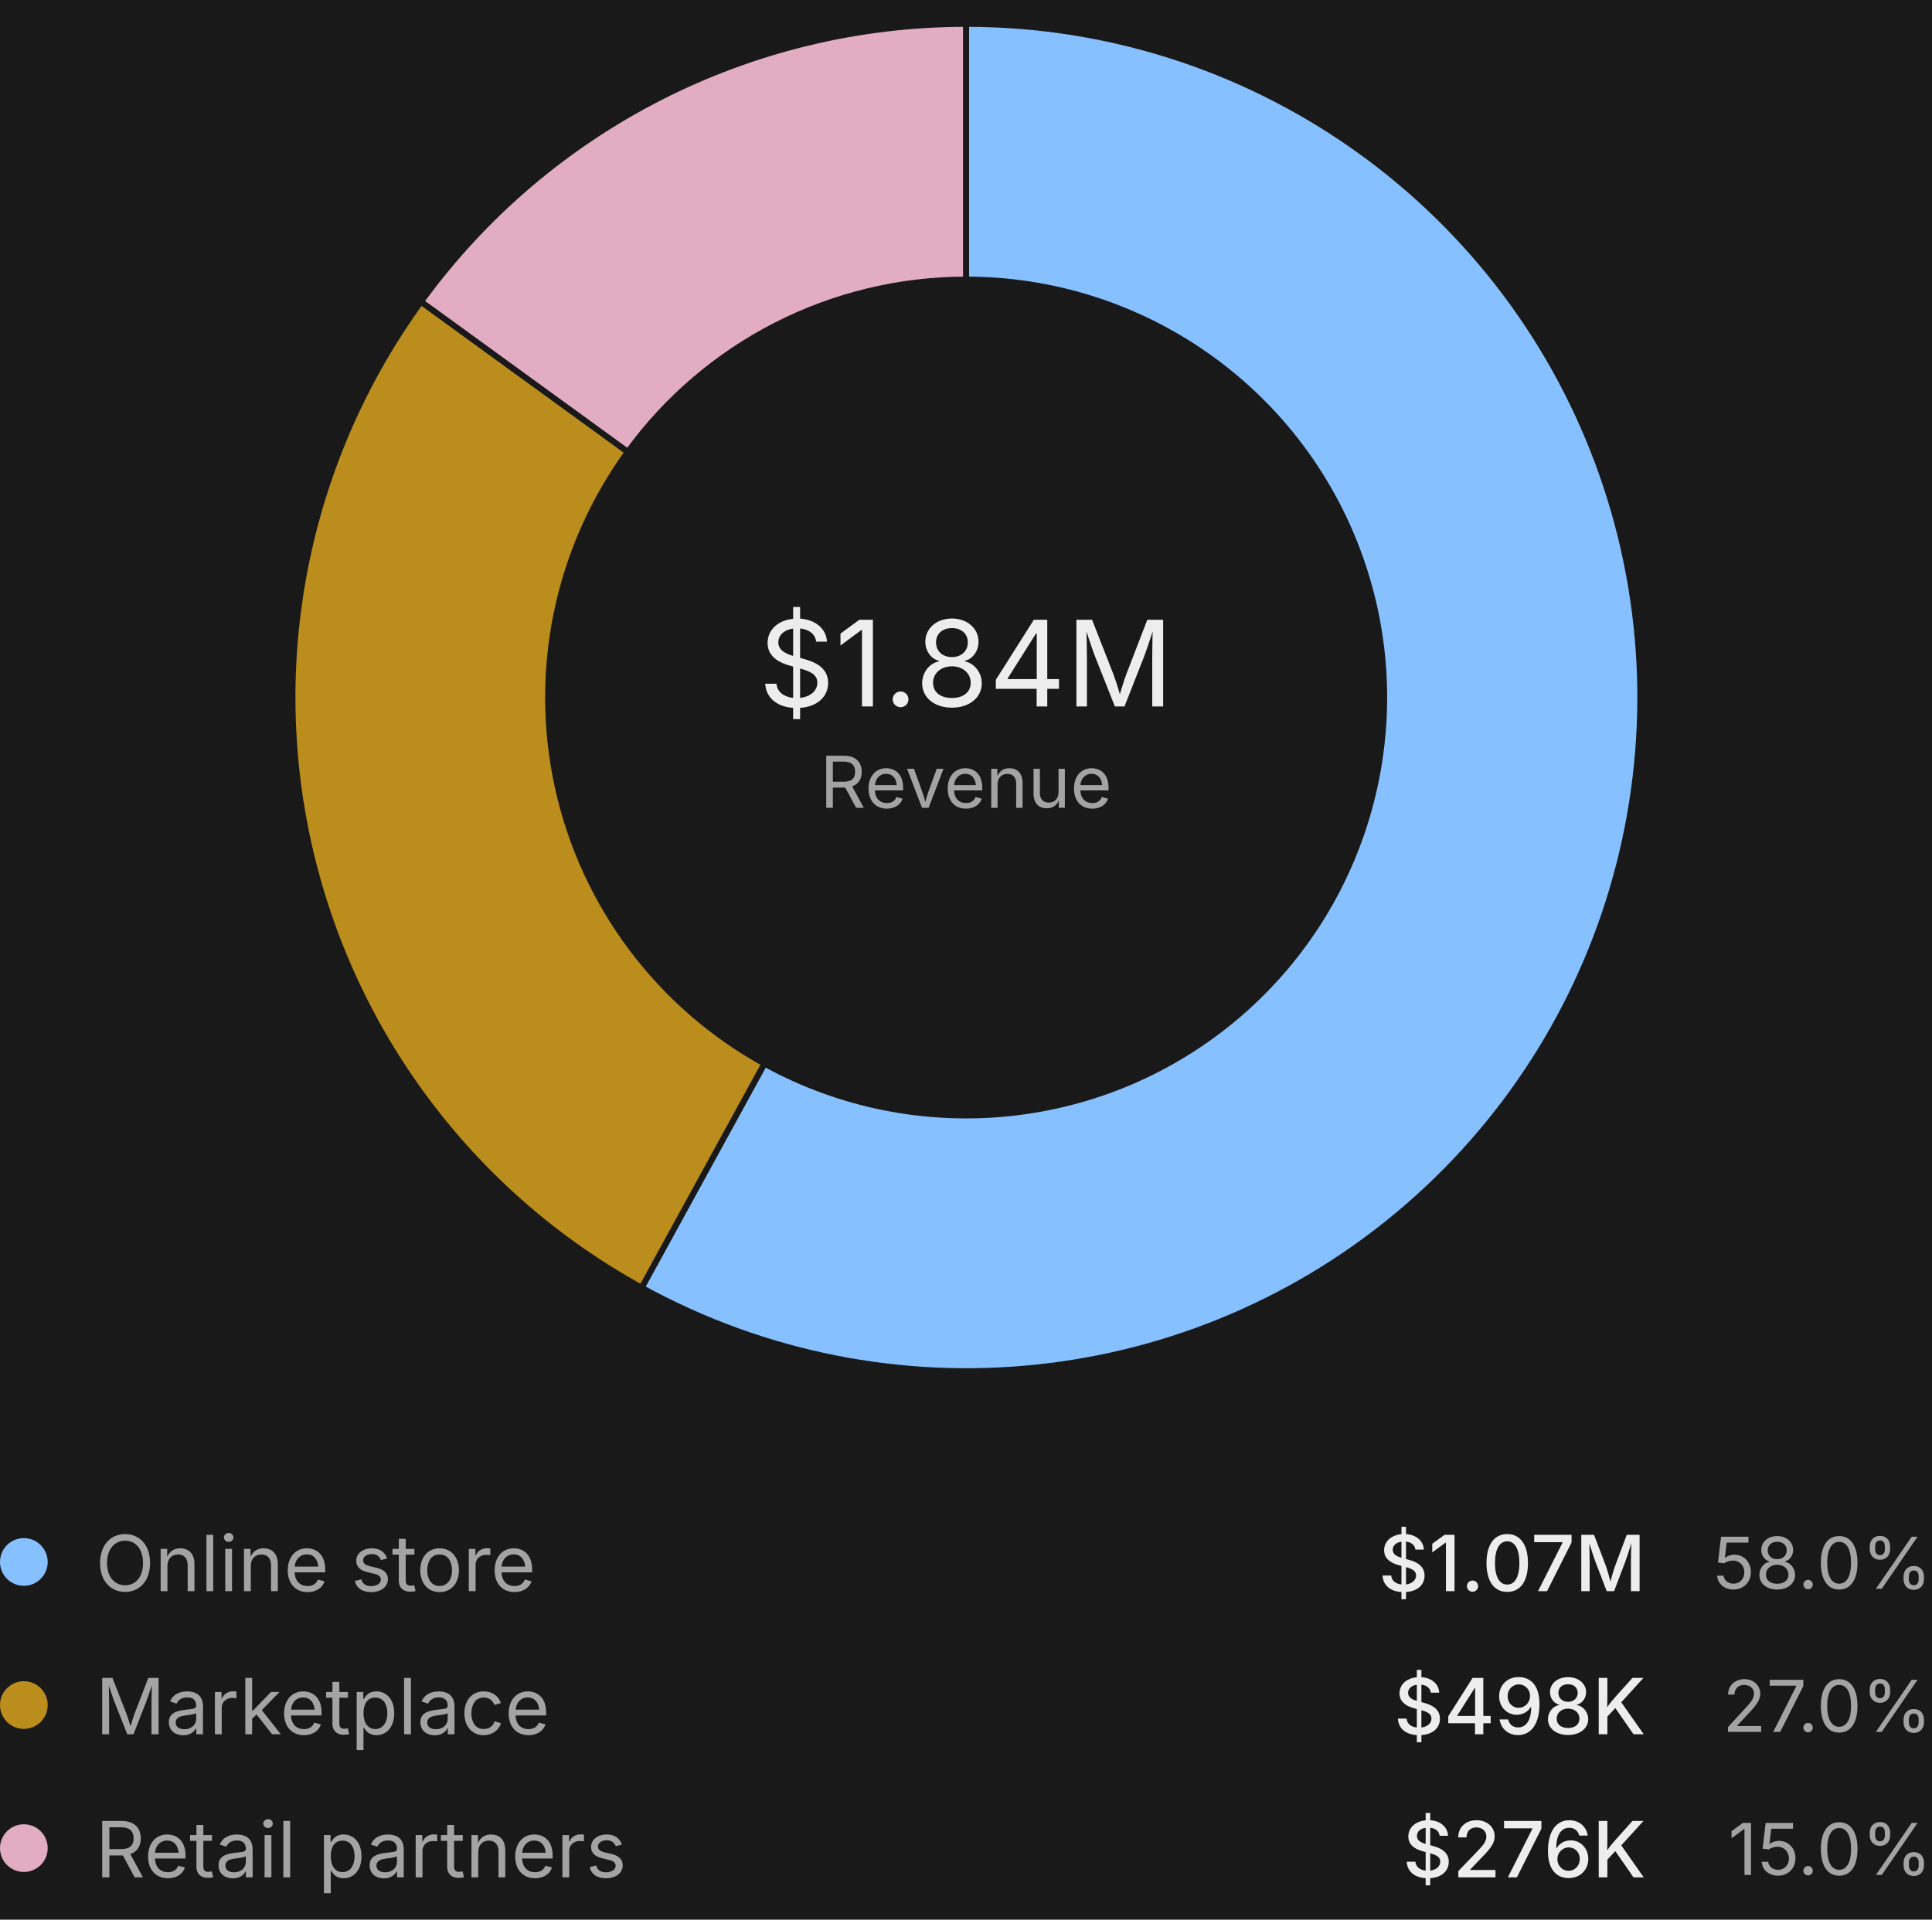
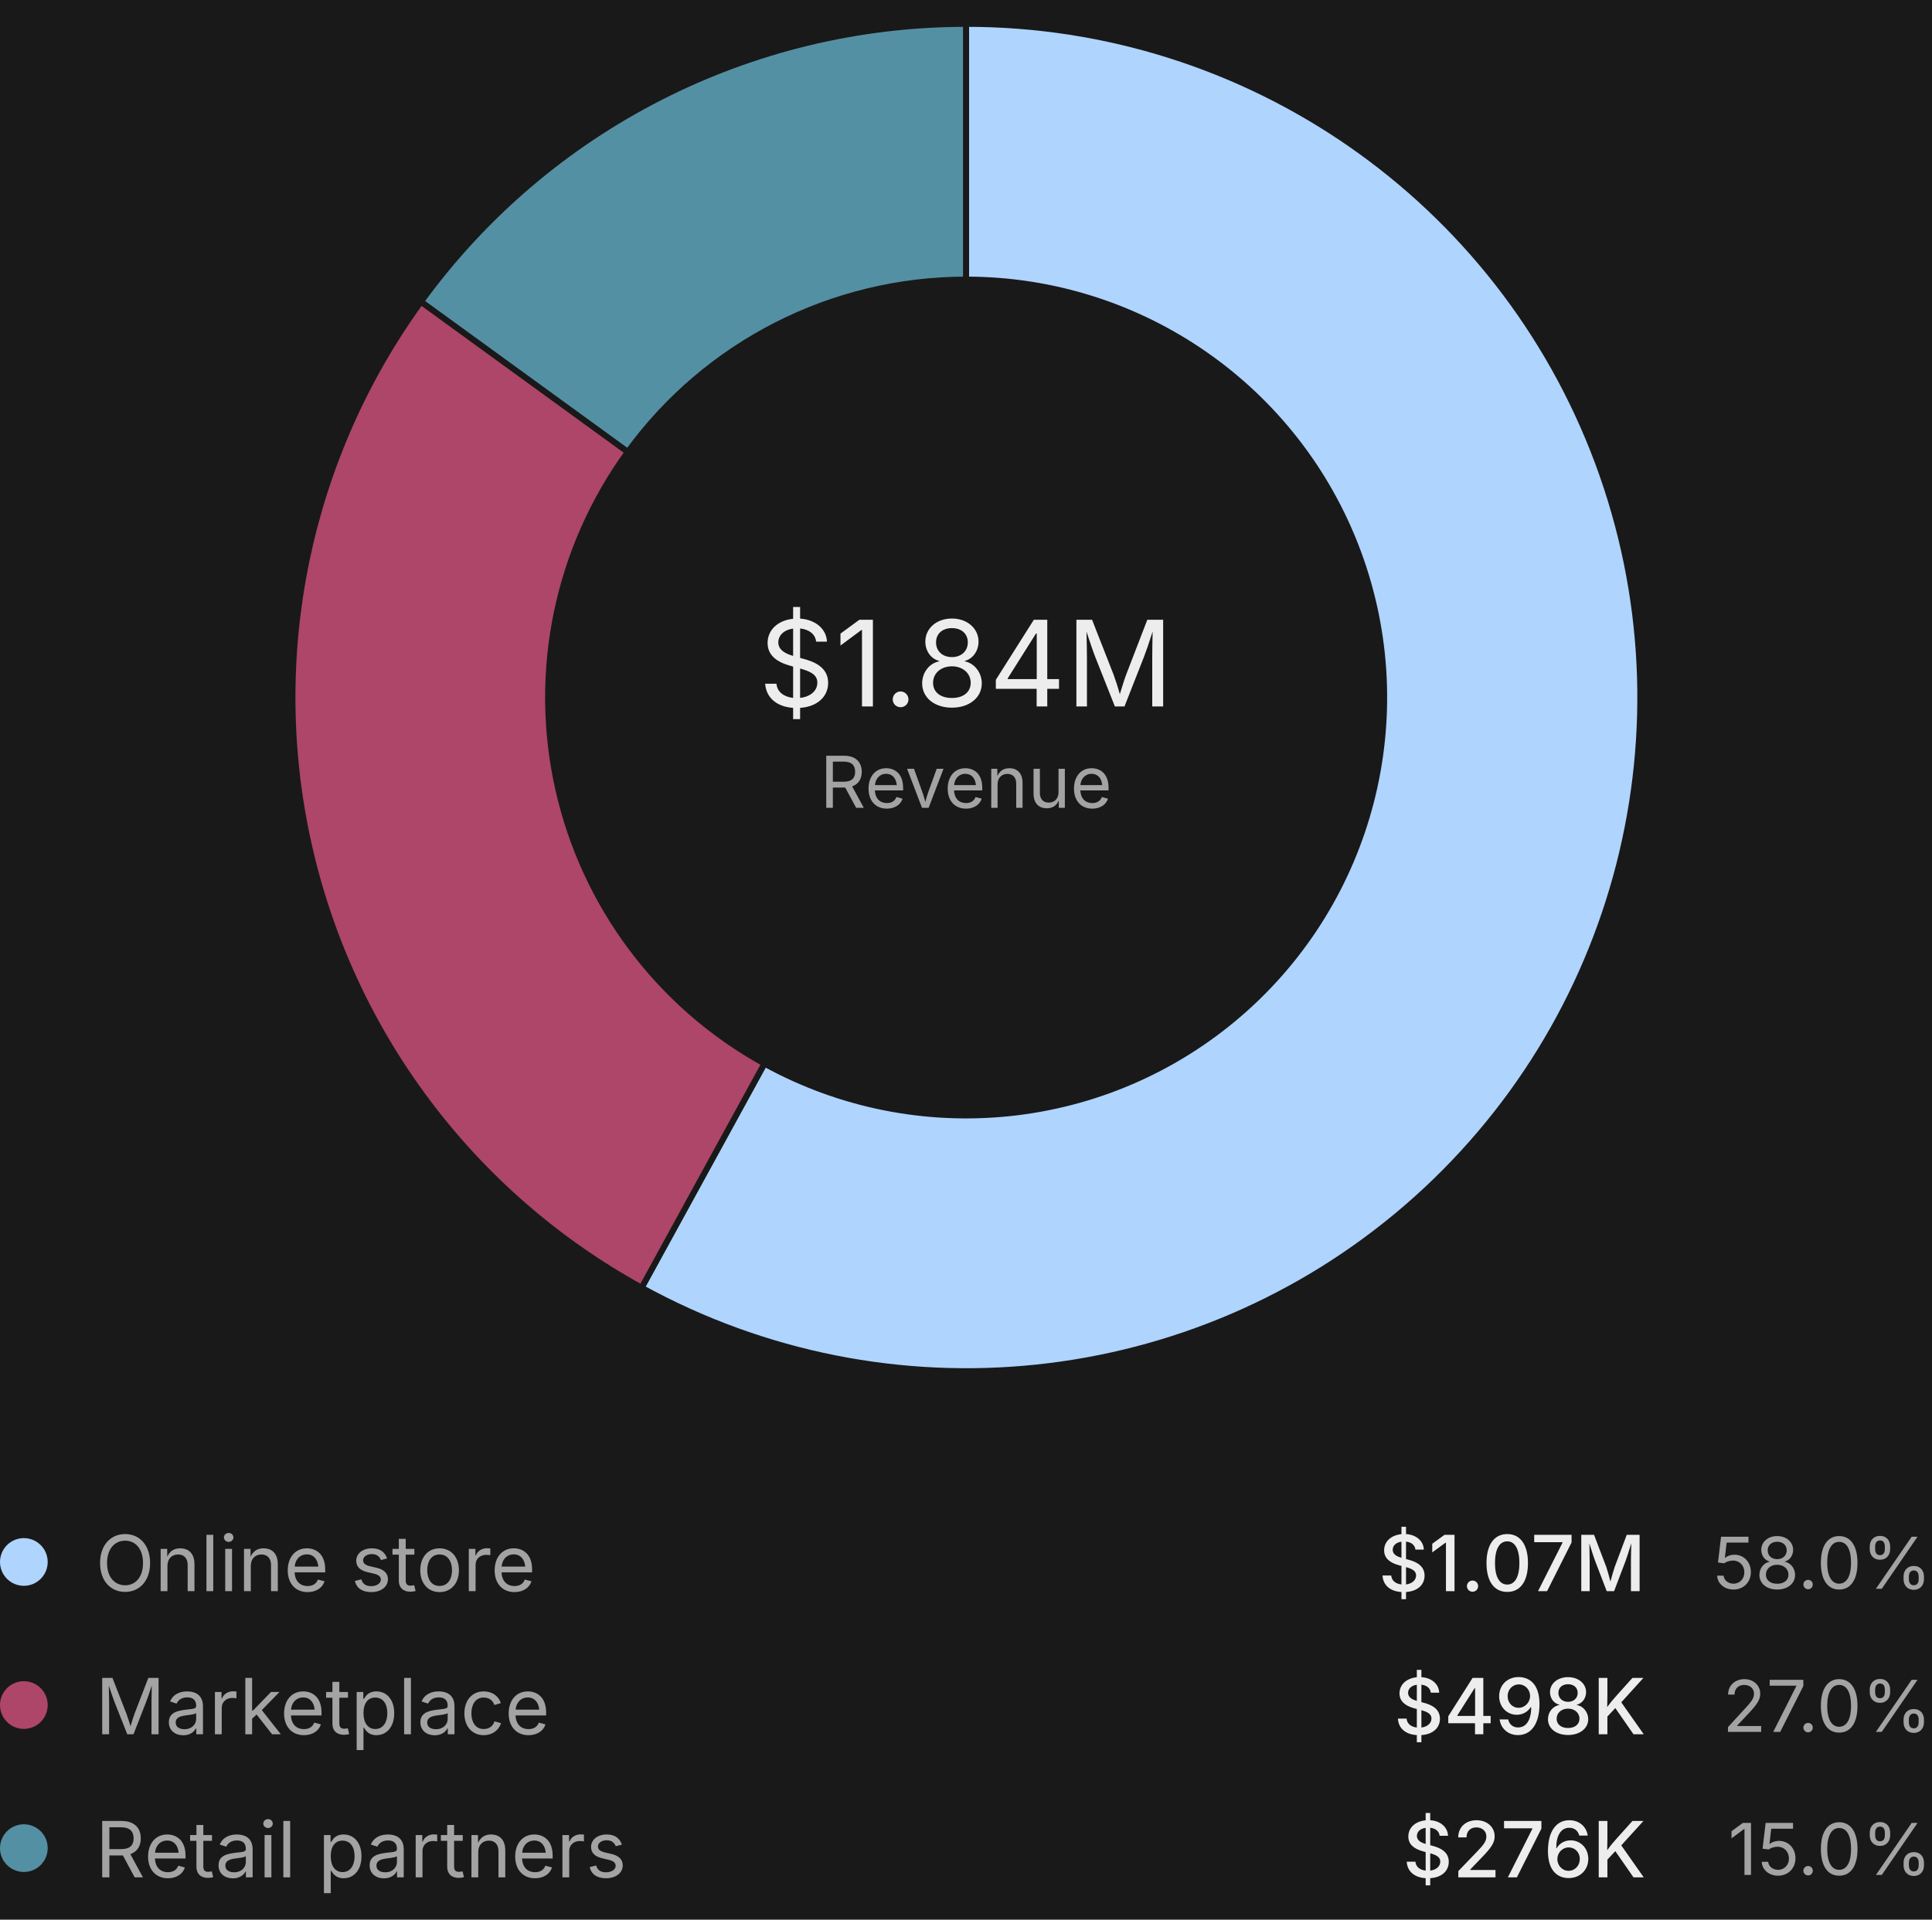
<svg xmlns="http://www.w3.org/2000/svg" font-family="IBM Plex Sans, system-ui, -apple-system, &quot;Segoe UI&quot;, sans-serif" width="324" height="322" viewBox="0 0 324 322" role="img" aria-label="The online store takes 58% of revenue" data-hm-kind="pie" data-hm-pie="162,117,70.1,113" data-hm-plot="49,4,275,230">
  <rect width="324" height="322" fill="#191919" />
-   <path d="M162,4A113,113 0 1 1 107.6,216L128.2,178.4A70.1,70.1 0 1 0 162,46.9Z" class="hm-slice" fill="#87c0ff" stroke="#191919" stroke-width="1" stroke-linejoin="round" />
-   <path d="M107.6,216A113,113 0 0 1 70.6,50.6L105.3,75.8A70.1,70.1 0 0 0 128.2,178.4Z" class="hm-slice" fill="#bb8d1c" stroke="#191919" stroke-width="1" stroke-linejoin="round" />
-   <path d="M70.6,50.6A113,113 0 0 1 162,4L162,46.9A70.1,70.1 0 0 0 105.3,75.8Z" class="hm-slice" fill="#e2acc2" stroke="#191919" stroke-width="1" stroke-linejoin="round" />
+   <path d="M162,4A113,113 0 1 1 107.6,216L128.2,178.4A70.1,70.1 0 1 0 162,46.9Z" class="hm-slice" fill="#afd4fe" stroke="#191919" stroke-width="1" stroke-linejoin="round" />
+   <path d="M107.6,216A113,113 0 0 1 70.6,50.6L105.3,75.8A70.1,70.1 0 0 0 128.2,178.4Z" class="hm-slice" fill="#ad4669" stroke="#191919" stroke-width="1" stroke-linejoin="round" />
+   <path d="M70.6,50.6A113,113 0 0 1 162,4L162,46.9A70.1,70.1 0 0 0 105.3,75.8Z" class="hm-slice" fill="#5490a3" stroke="#191919" stroke-width="1" stroke-linejoin="round" />
  <text x="162" y="118.5" font-size="20" text-anchor="middle" fill="#ededed">$1.84M</text>
  <text x="162" y="135.5" font-size="12" text-anchor="middle" fill="#a3a3a3">Revenue</text>
-   <circle cx="4" cy="262" r="4" fill="#87c0ff" />
+   <circle cx="4" cy="262" r="4" fill="#afd4fe" />
  <text x="16" y="266.9" font-size="13" fill="#a3a3a3">Online store</text>
  <text x="276" y="266.9" font-size="13" font-weight="500" text-anchor="end" fill="#ededed">$1.07M</text>
  <text x="324" y="266.5" font-size="12" text-anchor="end" fill="#a3a3a3">58.0%</text>
-   <circle cx="4" cy="286" r="4" fill="#bb8d1c" />
+   <circle cx="4" cy="286" r="4" fill="#ad4669" />
  <text x="16" y="290.9" font-size="13" fill="#a3a3a3">Marketplace</text>
  <text x="276" y="290.9" font-size="13" font-weight="500" text-anchor="end" fill="#ededed">$498K</text>
  <text x="324" y="290.5" font-size="12" text-anchor="end" fill="#a3a3a3">27.0%</text>
-   <circle cx="4" cy="310" r="4" fill="#e2acc2" />
+   <circle cx="4" cy="310" r="4" fill="#5490a3" />
  <text x="16" y="314.9" font-size="13" fill="#a3a3a3">Retail partners</text>
  <text x="276" y="314.9" font-size="13" font-weight="500" text-anchor="end" fill="#ededed">$276K</text>
  <text x="324" y="314.5" font-size="12" text-anchor="end" fill="#a3a3a3">15.0%</text>
</svg>
